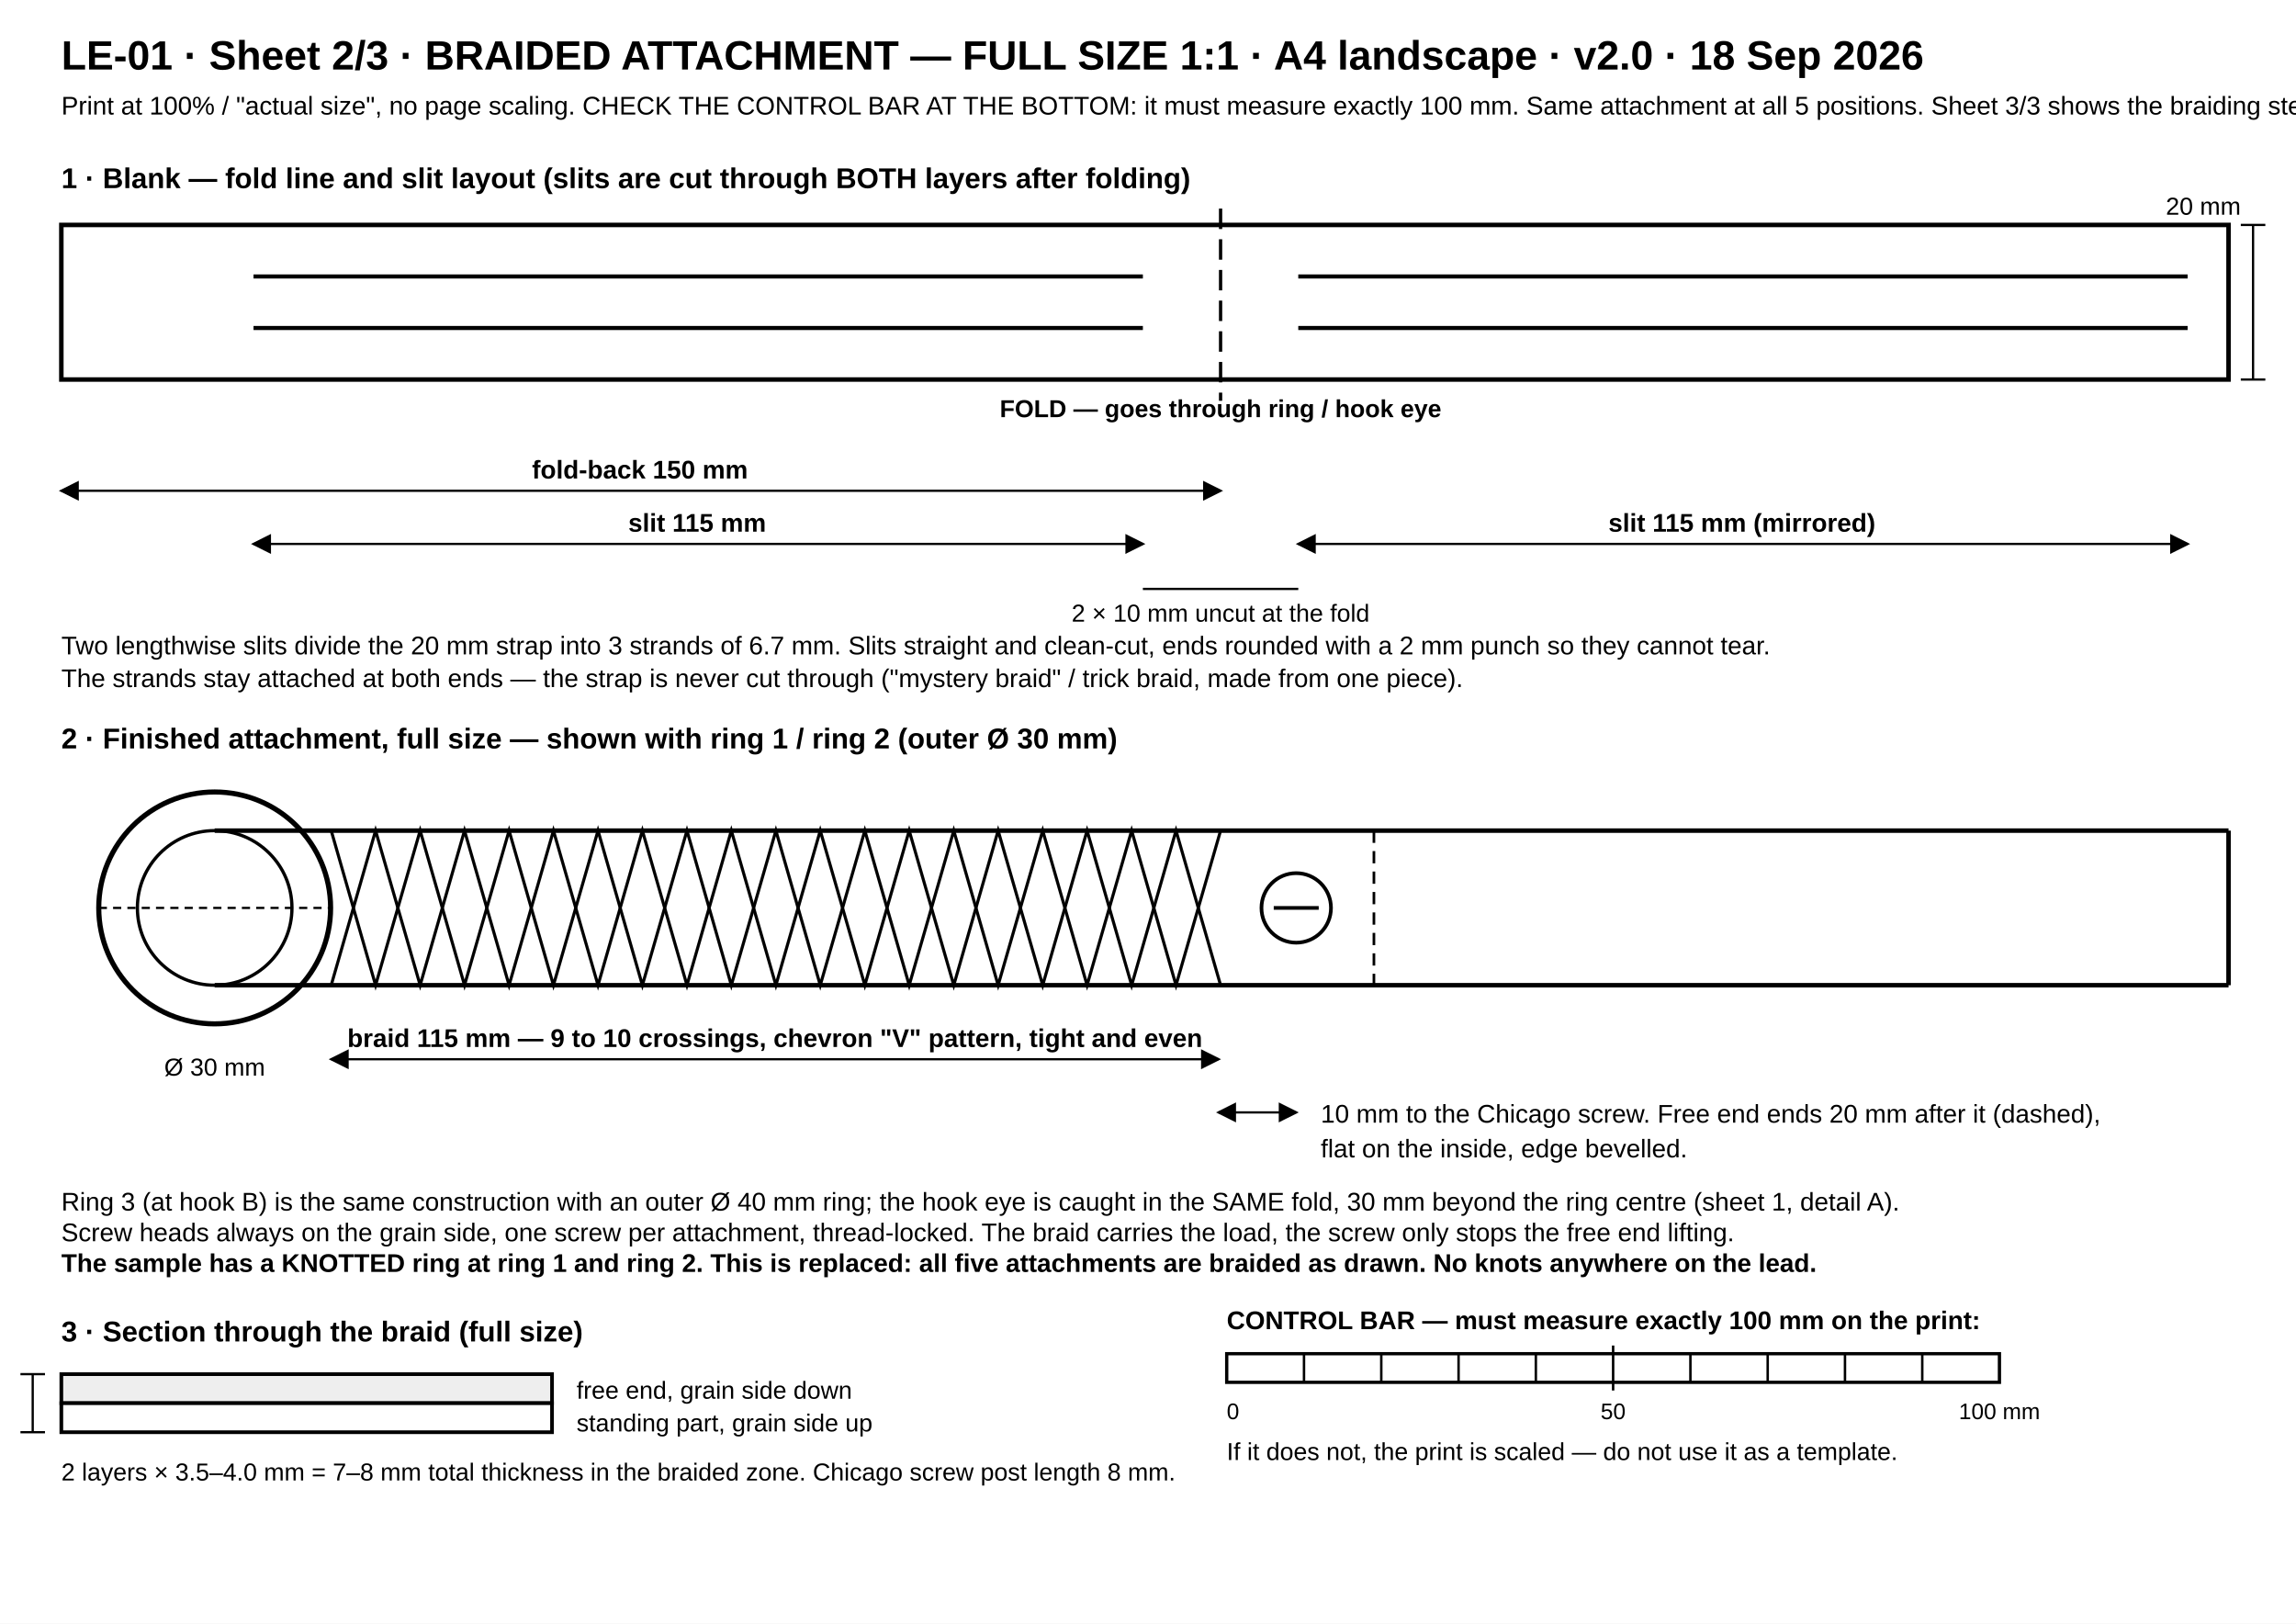
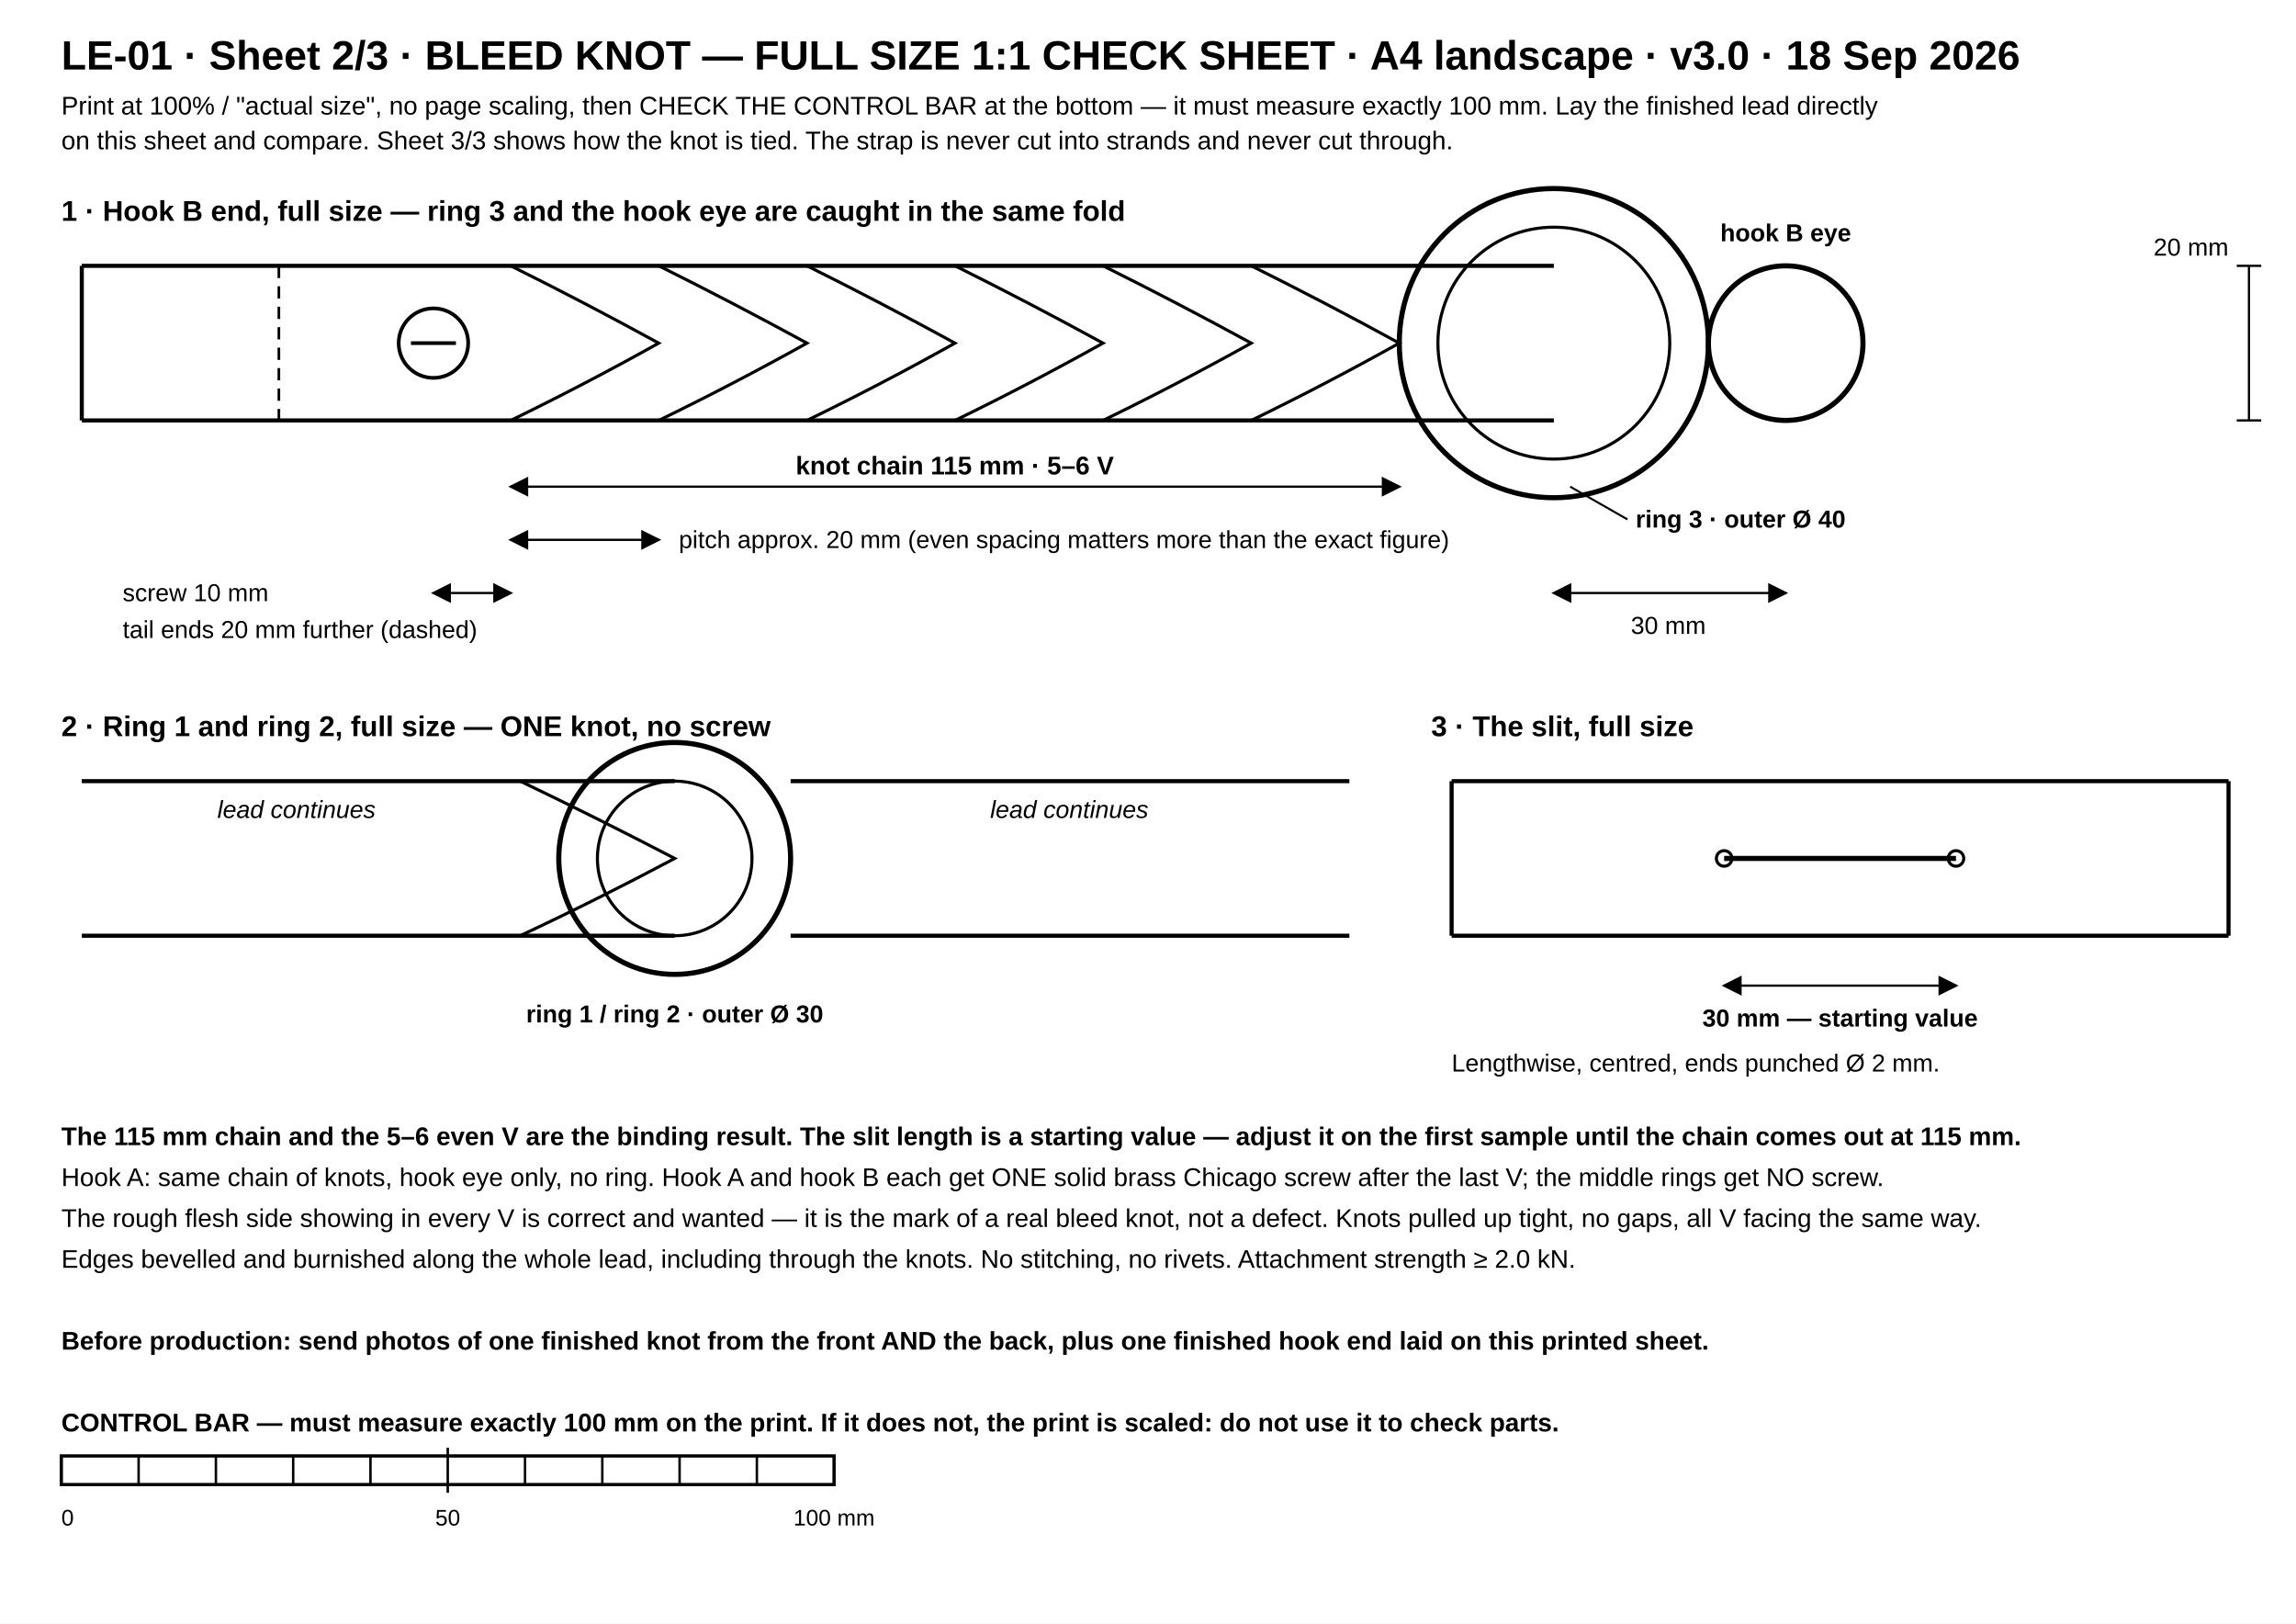
<svg xmlns="http://www.w3.org/2000/svg" width="1123" height="794" viewBox="0 0 1123 794" font-family="Arial, Helvetica, sans-serif" font-size="13" fill="none" stroke="#000" stroke-width="1.6">
  <rect x="0" y="0" width="1123" height="794" fill="#fff" stroke="none" />
-   <text x="30" y="34" font-size="20" font-weight="bold" fill="#000" stroke="none">LE-01 · Sheet 2/3 · BRAIDED ATTACHMENT — FULL SIZE 1:1 · A4 landscape · v2.0 · 18 Sep 2026</text>
-   <text x="30" y="56" font-size="12.5" fill="#000" stroke="none">Print at 100% / "actual size", no page scaling. CHECK THE CONTROL BAR AT THE BOTTOM: it must measure exactly 100 mm. Same attachment at all 5 positions. Sheet 3/3 shows the braiding step by step.</text>
-   <text x="30" y="92" font-size="14" font-weight="bold" fill="#000" stroke="none">1 · Blank — fold line and slit layout (slits are cut through BOTH layers after folding)</text>
-   <rect x="30" y="110" width="1060" height="75.6" stroke-width="2.2" />
-   <g stroke-width="2" stroke-dasharray="0">
-     <line x1="124" y1="135.2" x2="559" y2="135.2" />
-     <line x1="124" y1="160.4" x2="559" y2="160.4" />
-     <line x1="635" y1="135.2" x2="1070" y2="135.2" />
-     <line x1="635" y1="160.4" x2="1070" y2="160.4" />
-   </g>
-   <g stroke-dasharray="10 5" stroke-width="1.6">
-     <line x1="597" y1="102" x2="597" y2="196" />
-   </g>
-   <text x="597" y="204" text-anchor="middle" fill="#000" stroke="none" font-size="12" font-weight="bold">FOLD — goes through ring / hook eye</text>
-   <g stroke-width="1.1">
-     <line x1="30" y1="240" x2="597" y2="240" />
-     <path d="M 30 240 l 8 -4 v 8 z" fill="#000" />
-     <path d="M 597 240 l -8 -4 v 8 z" fill="#000" />
-     <text x="313" y="234" text-anchor="middle" fill="#000" stroke="none" font-size="12.5" font-weight="bold">fold-back 150 mm</text>
-     <line x1="124" y1="266" x2="559" y2="266" />
-     <path d="M 124 266 l 8 -4 v 8 z" fill="#000" />
-     <path d="M 559 266 l -8 -4 v 8 z" fill="#000" />
-     <text x="341" y="260" text-anchor="middle" fill="#000" stroke="none" font-size="12.5" font-weight="bold">slit 115 mm</text>
-     <line x1="635" y1="266" x2="1070" y2="266" />
-     <path d="M 635 266 l 8 -4 v 8 z" fill="#000" />
-     <path d="M 1070 266 l -8 -4 v 8 z" fill="#000" />
-     <text x="852" y="260" text-anchor="middle" fill="#000" stroke="none" font-size="12.5" font-weight="bold">slit 115 mm (mirrored)</text>
-     <line x1="559" y1="288" x2="635" y2="288" />
-     <text x="597" y="304" text-anchor="middle" fill="#000" stroke="none" font-size="12">2 × 10 mm uncut at the fold</text>
-     <line x1="1102" y1="110" x2="1102" y2="185.6" />
-     <line x1="1096" y1="110" x2="1108" y2="110" />
-     <line x1="1096" y1="185.6" x2="1108" y2="185.6" />
-     <text x="1096" y="105" text-anchor="end" fill="#000" stroke="none" font-size="12">20 mm</text>
-   </g>
-   <text x="30" y="320" fill="#000" stroke="none" font-size="12.5">Two lengthwise slits divide the 20 mm strap into 3 strands of 6.7 mm. Slits straight and clean-cut, ends rounded with a 2 mm punch so they cannot tear.</text>
-   <text x="30" y="336" fill="#000" stroke="none" font-size="12.5">The strands stay attached at both ends — the strap is never cut through ("mystery braid" / trick braid, made from one piece).</text>
-   <text x="30" y="366" font-size="14" font-weight="bold" fill="#000" stroke="none">2 · Finished attachment, full size — shown with ring 1 / ring 2 (outer Ø 30 mm)</text>
-   <circle cx="105" cy="444" r="56.7" stroke-width="2.5" />
-   <circle cx="105" cy="444" r="37.8" stroke-width="1.6" />
-   <g stroke-width="2.2">
-     <line x1="105" y1="406.2" x2="1090" y2="406.2" />
-     <line x1="105" y1="481.8" x2="1090" y2="481.8" />
-     <line x1="1090" y1="406.2" x2="1090" y2="481.8" />
+   <text x="30" y="34" font-size="20" font-weight="bold" fill="#000" stroke="none">LE-01 · Sheet 2/3 · BLEED KNOT — FULL SIZE 1:1 CHECK SHEET · A4 landscape · v3.0 · 18 Sep 2026</text>
+   <text x="30" y="56" font-size="12.5" fill="#000" stroke="none">Print at 100% / "actual size", no page scaling, then CHECK THE CONTROL BAR at the bottom — it must measure exactly 100 mm. Lay the finished lead directly</text>
+   <text x="30" y="73" font-size="12.5" fill="#000" stroke="none">on this sheet and compare. Sheet 3/3 shows how the knot is tied. The strap is never cut into strands and never cut through.</text>
+   <text x="30" y="108" font-size="14" font-weight="bold" fill="#000" stroke="none">1 · Hook B end, full size — ring 3 and the hook eye are caught in the same fold</text>
+   <g stroke-width="2">
+     <line x1="40" y1="130" x2="760" y2="130" />
+     <line x1="40" y1="205.6" x2="760" y2="205.6" />
+     <line x1="40" y1="130" x2="40" y2="205.6" />
  </g>
  <g stroke-width="1.5">
-     <path d="M 162 406.2 l 21.7 75.6 l 21.8 -75.6 l 21.7 75.6 l 21.8 -75.6 l 21.7 75.6 l 21.8 -75.6 l 21.7 75.6 l 21.8 -75.6 l 21.7 75.6 l 21.8 -75.6 l 21.7 75.6 l 21.8 -75.6 l 21.7 75.6 l 21.8 -75.6 l 21.7 75.6 l 21.8 -75.6 l 21.7 75.6 l 21.8 -75.6 l 21.7 75.6 l 21.8 -75.6" />
-     <path d="M 162 481.8 l 21.7 -75.6 l 21.8 75.6 l 21.7 -75.6 l 21.8 75.6 l 21.7 -75.6 l 21.8 75.6 l 21.7 -75.6 l 21.8 75.6 l 21.7 -75.6 l 21.8 75.6 l 21.7 -75.6 l 21.8 75.6 l 21.7 -75.6 l 21.8 75.6 l 21.7 -75.6 l 21.8 75.6 l 21.7 -75.6 l 21.8 75.6 l 21.7 -75.6 l 21.8 75.6" />
+     <path d="M 249.8 130 Q 286.0 148 322.2 167.8 Q 286.0 188 249.8 205.6" />
+     <path d="M 322.2 130 Q 358.4 148 394.7 167.8 Q 358.4 188 322.2 205.6" />
+     <path d="M 394.7 130 Q 430.9 148 467.1 167.8 Q 430.9 188 394.7 205.6" />
+     <path d="M 467.1 130 Q 503.3 148 539.5 167.8 Q 503.3 188 467.1 205.6" />
+     <path d="M 539.5 130 Q 575.7 148 612.0 167.8 Q 575.7 188 539.5 205.6" />
+     <path d="M 612.0 130 Q 648.2 148 684.4 167.8 Q 648.2 188 612.0 205.6" />
  </g>
+   <circle cx="760" cy="167.8" r="75.6" stroke-width="2.5" />
+   <circle cx="760" cy="167.8" r="56.7" stroke-width="1.5" />
+   <circle cx="873.4" cy="167.8" r="37.8" stroke-width="2.5" />
+   <text x="873.4" y="118" text-anchor="middle" fill="#000" stroke="none" font-size="12" font-weight="bold">hook B eye</text>
+   <text x="800" y="258" fill="#000" stroke="none" font-size="12" font-weight="bold">ring 3 · outer Ø 40</text>
+   <line x1="796" y1="254" x2="768" y2="238" stroke-width="1" />
+   <circle cx="212" cy="167.8" r="17" stroke-width="1.8" />
+   <line x1="201" y1="167.8" x2="223" y2="167.8" stroke-width="1.8" />
  <g stroke-dasharray="6 4" stroke-width="1.3">
-     <line x1="672" y1="406.2" x2="672" y2="481.8" />
+     <line x1="136.4" y1="130" x2="136.4" y2="205.6" />
  </g>
-   <circle cx="634" cy="444" r="17" stroke-width="1.8" />
-   <line x1="623" y1="444" x2="645" y2="444" stroke-width="1.8" />
  <g stroke-width="1.1">
-     <line x1="162" y1="518" x2="596" y2="518" />
-     <path d="M 162 518 l 8 -4 v 8 z" fill="#000" />
-     <path d="M 596 518 l -8 -4 v 8 z" fill="#000" />
-     <text x="379" y="512" text-anchor="middle" fill="#000" stroke="none" font-size="12.5" font-weight="bold">braid 115 mm — 9 to 10 crossings, chevron "V" pattern, tight and even</text>
-     <line x1="596" y1="544" x2="634" y2="544" />
-     <path d="M 596 544 l 8 -4 v 8 z" fill="#000" />
-     <path d="M 634 544 l -8 -4 v 8 z" fill="#000" />
-     <text x="646" y="549" fill="#000" stroke="none" font-size="12.5">10 mm to the Chicago screw. Free end ends 20 mm after it (dashed),</text>
-     <text x="646" y="566" fill="#000" stroke="none" font-size="12.5">flat on the inside, edge bevelled.</text>
-     <line x1="48.3" y1="444" x2="161.7" y2="444" stroke-dasharray="4 3" />
-     <text x="105" y="526" text-anchor="middle" fill="#000" stroke="none" font-size="12">Ø 30 mm</text>
+     <line x1="249.8" y1="238" x2="684.4" y2="238" />
+     <path d="M 249.8 238 l 8 -4 v 8 z" fill="#000" />
+     <path d="M 684.4 238 l -8 -4 v 8 z" fill="#000" />
+     <text x="467" y="232" text-anchor="middle" fill="#000" stroke="none" font-size="12.5" font-weight="bold">knot chain 115 mm · 5–6 V</text>
+     <line x1="249.8" y1="264" x2="322.2" y2="264" />
+     <path d="M 249.8 264 l 8 -4 v 8 z" fill="#000" />
+     <path d="M 322.2 264 l -8 -4 v 8 z" fill="#000" />
+     <text x="332" y="268" fill="#000" stroke="none" font-size="12">pitch approx. 20 mm (even spacing matters more than the exact figure)</text>
+     <line x1="212" y1="290" x2="249.8" y2="290" />
+     <path d="M 212 290 l 8 -4 v 8 z" fill="#000" />
+     <path d="M 249.8 290 l -8 -4 v 8 z" fill="#000" />
+     <text x="60" y="294" fill="#000" stroke="none" font-size="12">screw 10 mm</text>
+     <text x="60" y="312" fill="#000" stroke="none" font-size="12">tail ends 20 mm further (dashed)</text>
+     <line x1="760" y1="290" x2="873.4" y2="290" />
+     <path d="M 760 290 l 8 -4 v 8 z" fill="#000" />
+     <path d="M 873.4 290 l -8 -4 v 8 z" fill="#000" />
+     <text x="816" y="310" text-anchor="middle" fill="#000" stroke="none" font-size="12">30 mm</text>
+     <line x1="1100" y1="130" x2="1100" y2="205.6" />
+     <line x1="1094" y1="130" x2="1106" y2="130" />
+     <line x1="1094" y1="205.6" x2="1106" y2="205.6" />
+     <text x="1090" y="125" text-anchor="end" fill="#000" stroke="none" font-size="12">20 mm</text>
  </g>
-   <text x="30" y="592" fill="#000" stroke="none" font-size="12.5">Ring 3 (at hook B) is the same construction with an outer Ø 40 mm ring; the hook eye is caught in the SAME fold, 30 mm beyond the ring centre (sheet 1, detail A).</text>
-   <text x="30" y="607" fill="#000" stroke="none" font-size="12.5">Screw heads always on the grain side, one screw per attachment, thread-locked. The braid carries the load, the screw only stops the free end lifting.</text>
-   <text x="30" y="622" fill="#000" stroke="none" font-size="12.5" font-weight="bold">The sample has a KNOTTED ring at ring 1 and ring 2. This is replaced: all five attachments are braided as drawn. No knots anywhere on the lead.</text>
-   <g transform="translate(30,656)">
-     <text x="0" y="0" font-size="14" font-weight="bold" fill="#000" stroke="none">3 · Section through the braid (full size)</text>
-     <rect x="0" y="16" width="240" height="14.2" stroke-width="1.8" fill="#eee" />
-     <rect x="0" y="30.2" width="240" height="14.2" stroke-width="1.8" fill="#fff" />
-     <text x="252" y="28" fill="#000" stroke="none" font-size="12">free end, grain side down</text>
-     <text x="252" y="44" fill="#000" stroke="none" font-size="12">standing part, grain side up</text>
-     <g stroke-width="1.1">
-       <line x1="-14" y1="16" x2="-14" y2="44.4" />
-       <line x1="-20" y1="16" x2="-8" y2="16" />
-       <line x1="-20" y1="44.4" x2="-8" y2="44.4" />
-     </g>
-     <text x="0" y="68" fill="#000" stroke="none" font-size="12">2 layers × 3.5–4.0 mm = 7–8 mm total thickness in the braided zone. Chicago screw post length 8 mm.</text>
+   <text x="30" y="360" font-size="14" font-weight="bold" fill="#000" stroke="none">2 · Ring 1 and ring 2, full size — ONE knot, no screw</text>
+   <g stroke-width="2">
+     <line x1="40" y1="382" x2="330" y2="382" />
+     <line x1="40" y1="457.6" x2="330" y2="457.6" />
  </g>
-   <g transform="translate(600,656)">
-     <text x="0" y="-6" font-size="12.5" font-weight="bold" fill="#000" stroke="none">CONTROL BAR — must measure exactly 100 mm on the print:</text>
-     <text x="0" y="58" font-size="12" fill="#000" stroke="none">If it does not, the print is scaled — do not use it as a template.</text>
+   <path d="M 254.4 382 Q 292 400 330 419.8 Q 292 440 254.4 457.6" stroke-width="1.5" />
+   <circle cx="330" cy="419.8" r="56.7" stroke-width="2.5" />
+   <circle cx="330" cy="419.8" r="37.8" stroke-width="1.5" />
+   <g stroke-width="2">
+     <line x1="386.7" y1="382" x2="660" y2="382" />
+     <line x1="386.7" y1="457.6" x2="660" y2="457.6" />
+   </g>
+   <text x="145" y="400" text-anchor="middle" fill="#000" stroke="none" font-size="12" font-style="italic">lead continues</text>
+   <text x="523" y="400" text-anchor="middle" fill="#000" stroke="none" font-size="12" font-style="italic">lead continues</text>
+   <text x="330" y="500" text-anchor="middle" fill="#000" stroke="none" font-size="12" font-weight="bold">ring 1 / ring 2 · outer Ø 30</text>
+   <text x="700" y="360" font-size="14" font-weight="bold" fill="#000" stroke="none">3 · The slit, full size</text>
+   <g stroke-width="2">
+     <line x1="710" y1="382" x2="1090" y2="382" />
+     <line x1="710" y1="457.6" x2="1090" y2="457.6" />
+     <line x1="710" y1="382" x2="710" y2="457.6" />
+     <line x1="1090" y1="382" x2="1090" y2="457.6" />
+   </g>
+   <line x1="843.3" y1="419.8" x2="956.7" y2="419.8" stroke-width="2.5" />
+   <circle cx="843.3" cy="419.8" r="3.8" stroke-width="1.5" />
+   <circle cx="956.7" cy="419.8" r="3.8" stroke-width="1.5" />
+   <g stroke-width="1.1">
+     <line x1="843.3" y1="482" x2="956.7" y2="482" />
+     <path d="M 843.3 482 l 8 -4 v 8 z" fill="#000" />
+     <path d="M 956.7 482 l -8 -4 v 8 z" fill="#000" />
+     <text x="900" y="502" text-anchor="middle" fill="#000" stroke="none" font-size="12" font-weight="bold">30 mm — starting value</text>
+   </g>
+   <text x="710" y="524" fill="#000" stroke="none" font-size="12">Lengthwise, centred, ends punched Ø 2 mm.</text>
+   <text x="30" y="560" fill="#000" stroke="none" font-size="12.5" font-weight="bold">The 115 mm chain and the 5–6 even V are the binding result. The slit length is a starting value — adjust it on the first sample until the chain comes out at 115 mm.</text>
+   <text x="30" y="580" fill="#000" stroke="none" font-size="12.5">Hook A: same chain of knots, hook eye only, no ring. Hook A and hook B each get ONE solid brass Chicago screw after the last V; the middle rings get NO screw.</text>
+   <text x="30" y="600" fill="#000" stroke="none" font-size="12.5">The rough flesh side showing in every V is correct and wanted — it is the mark of a real bleed knot, not a defect. Knots pulled up tight, no gaps, all V facing the same way.</text>
+   <text x="30" y="620" fill="#000" stroke="none" font-size="12.5">Edges bevelled and burnished along the whole lead, including through the knots. No stitching, no rivets. Attachment strength ≥ 2.0 kN.</text>
+   <text x="30" y="660" fill="#000" stroke="none" font-size="12.5" font-weight="bold">Before production: send photos of one finished knot from the front AND the back, plus one finished hook end laid on this printed sheet.</text>
+   <g transform="translate(30,706)">
+     <text x="0" y="-6" font-size="12.5" font-weight="bold" fill="#000" stroke="none">CONTROL BAR — must measure exactly 100 mm on the print. If it does not, the print is scaled: do not use it to check parts.</text>
    <rect x="0" y="6" width="377.95" height="14" stroke-width="1.6" />
    <g stroke-width="1.2">
      <line x1="37.8" y1="6" x2="37.8" y2="20" />
      <line x1="75.6" y1="6" x2="75.6" y2="20" />
      <line x1="113.4" y1="6" x2="113.4" y2="20" />
      <line x1="151.2" y1="6" x2="151.2" y2="20" />
      <line x1="189" y1="2" x2="189" y2="24" />
      <line x1="226.8" y1="6" x2="226.8" y2="20" />
      <line x1="264.6" y1="6" x2="264.6" y2="20" />
      <line x1="302.4" y1="6" x2="302.4" y2="20" />
      <line x1="340.2" y1="6" x2="340.2" y2="20" />
    </g>
-     <text x="0" y="38" fill="#000" stroke="none" font-size="11">0</text>
-     <text x="189" y="38" text-anchor="middle" fill="#000" stroke="none" font-size="11">50</text>
-     <text x="377.95" y="38" text-anchor="middle" fill="#000" stroke="none" font-size="11">100 mm</text>
+     <text x="0" y="40" fill="#000" stroke="none" font-size="11">0</text>
+     <text x="189" y="40" text-anchor="middle" fill="#000" stroke="none" font-size="11">50</text>
+     <text x="377.95" y="40" text-anchor="middle" fill="#000" stroke="none" font-size="11">100 mm</text>
  </g>
</svg>
